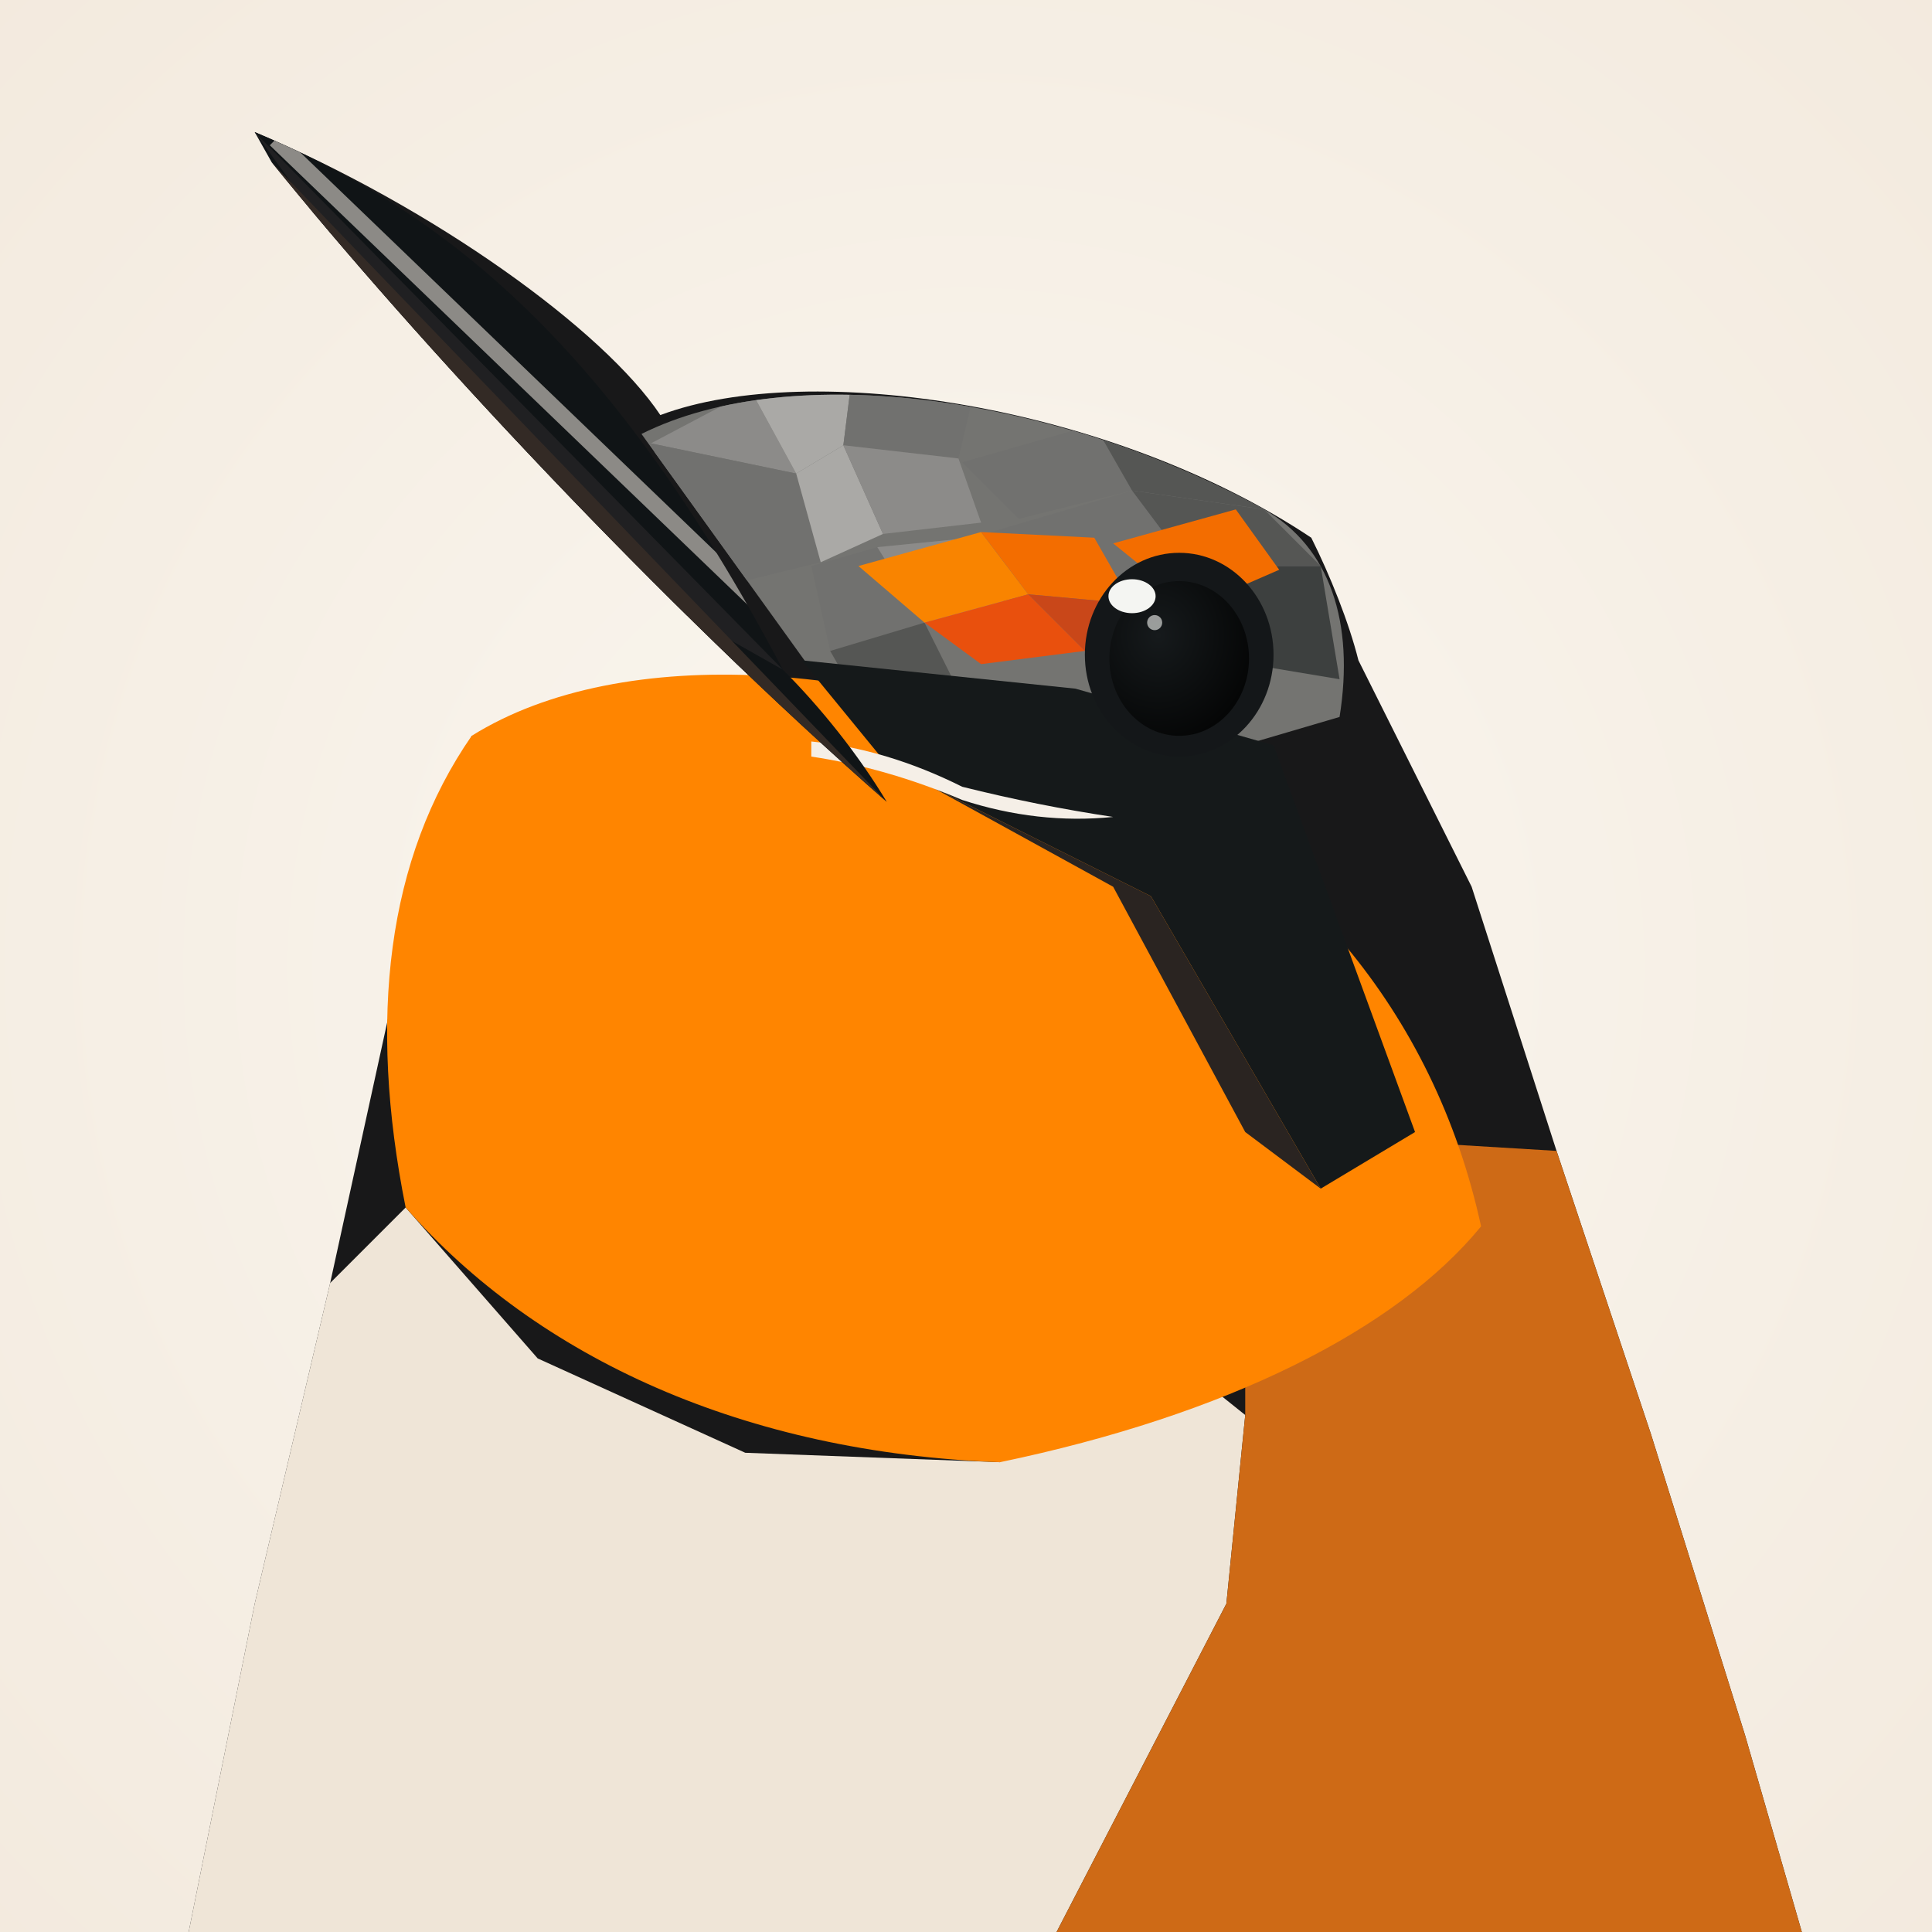
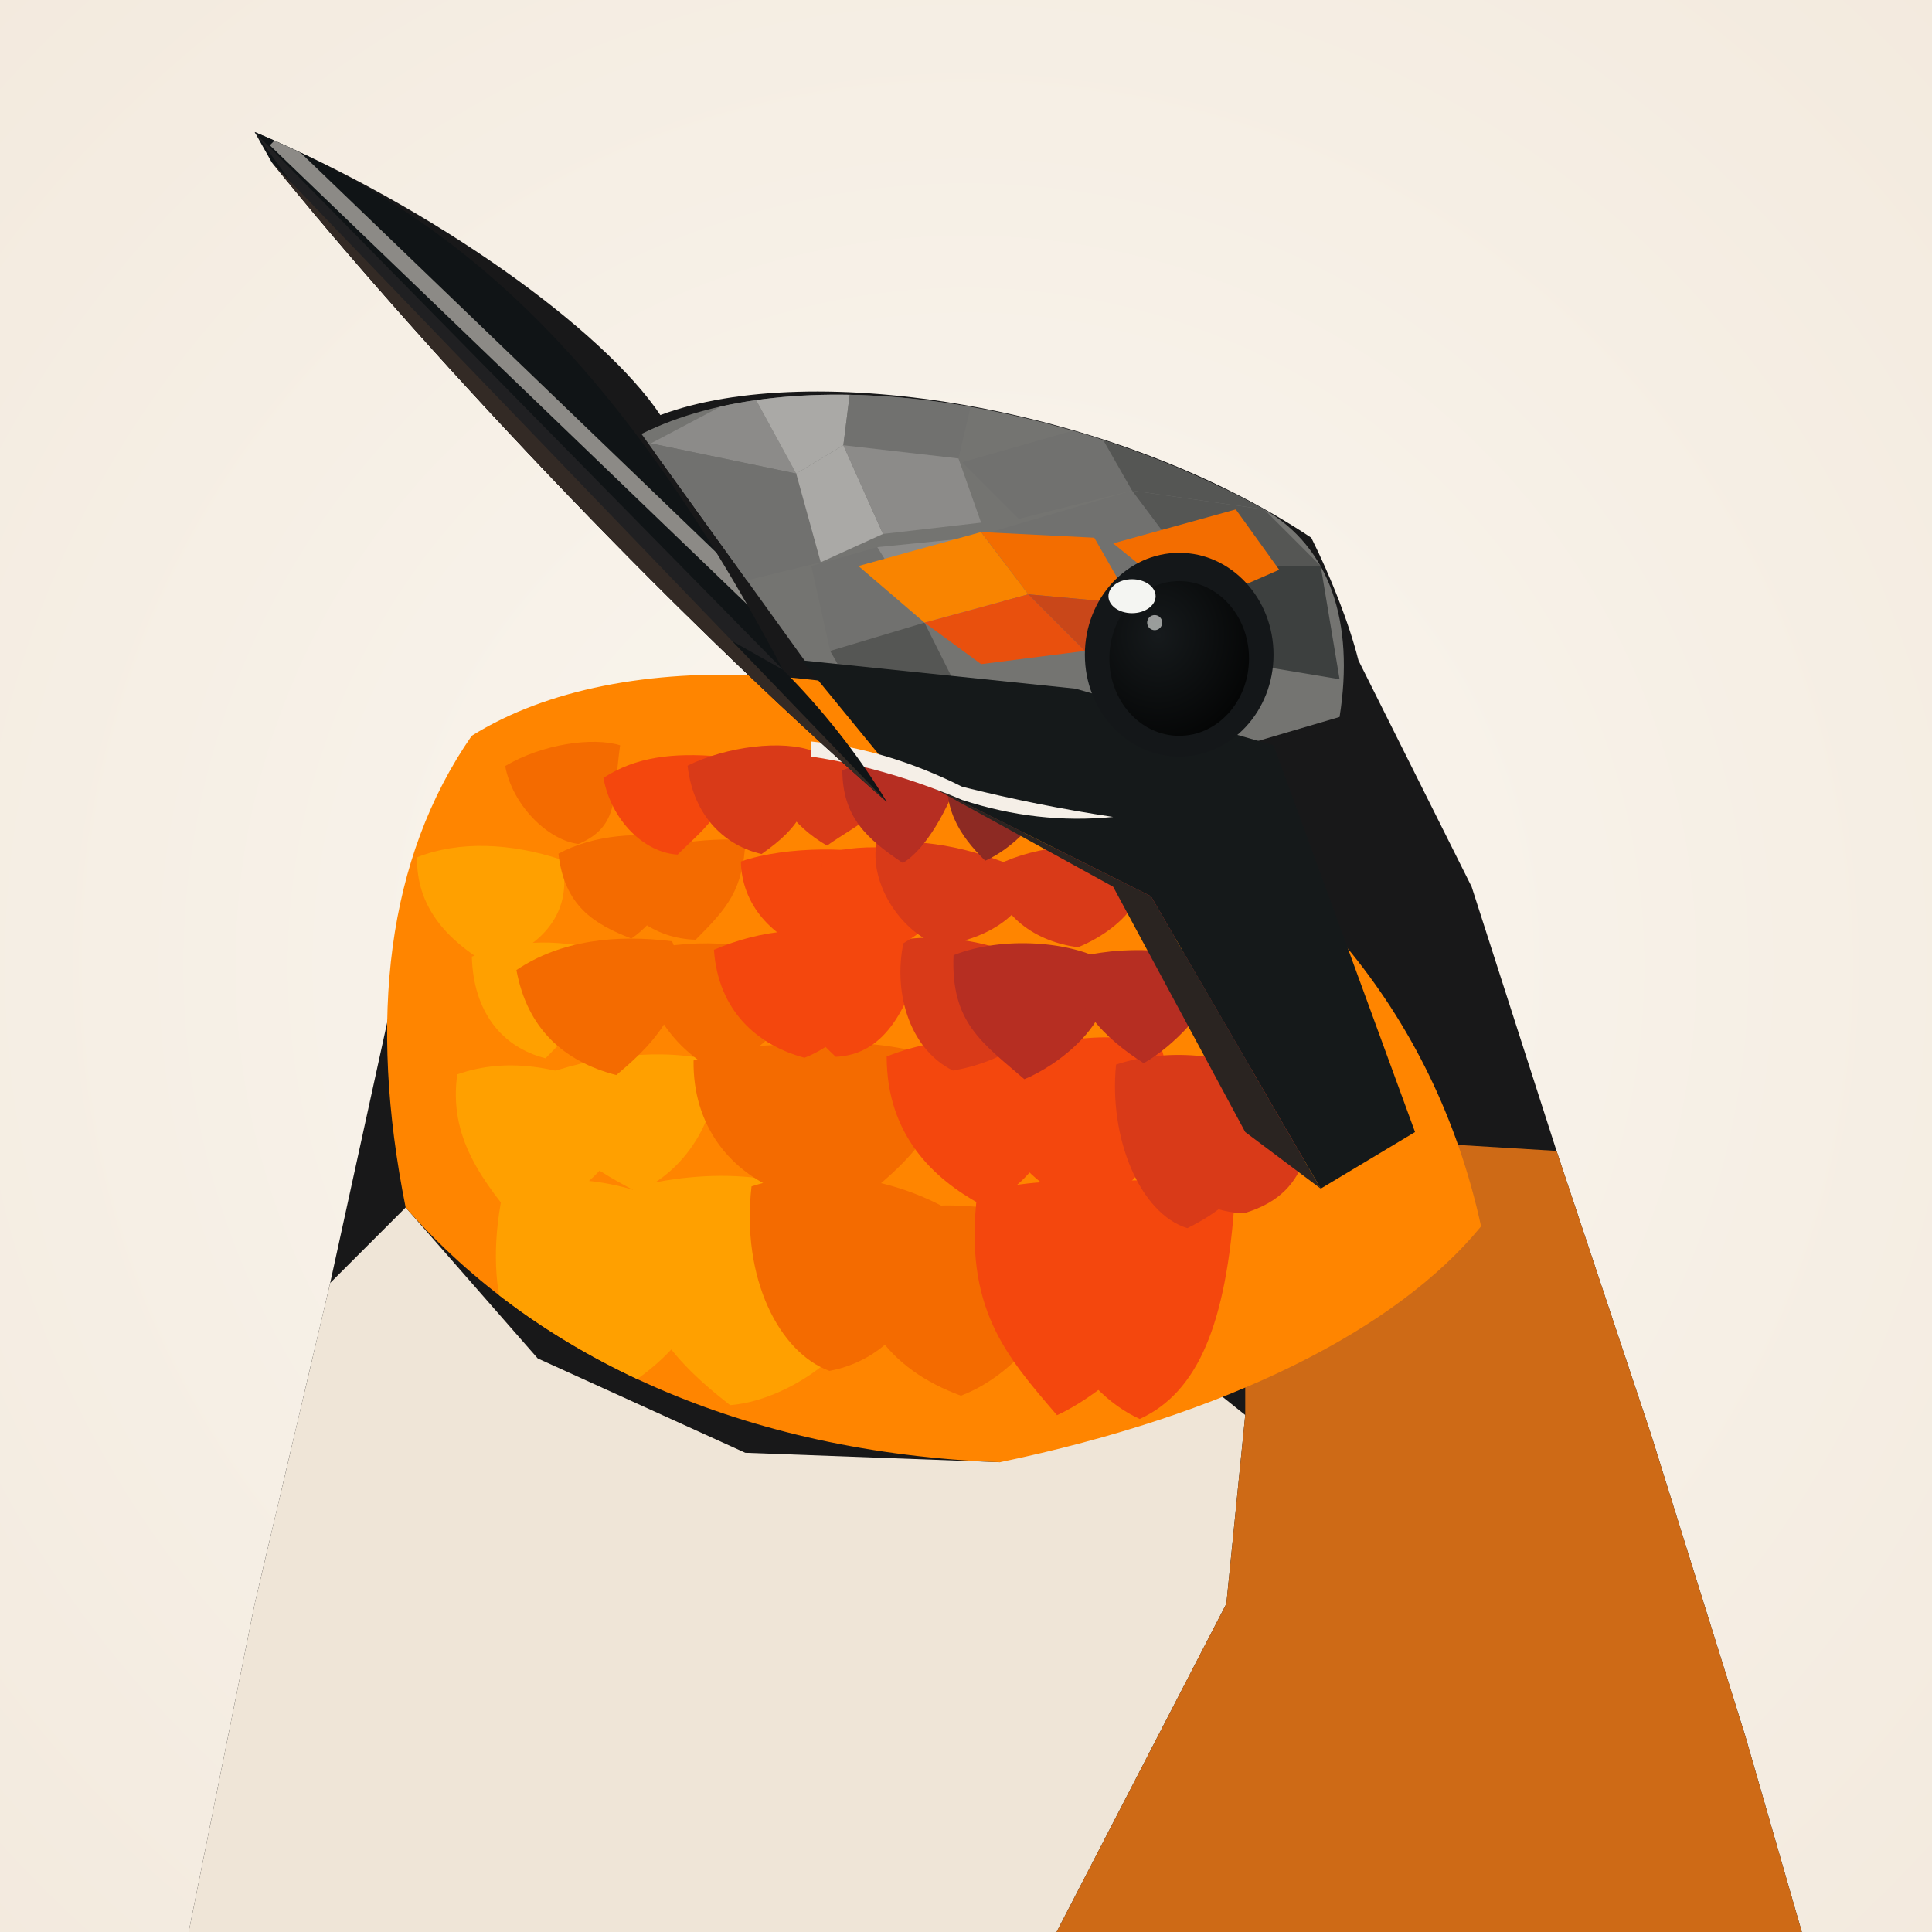
<svg xmlns="http://www.w3.org/2000/svg" viewBox="0 0 1024 1024" width="1024" height="1024">
  <defs>
    <radialGradient id="background-gradient" cx="50%" cy="50%" r="75%">
      <stop offset="0%" stop-color="#FBF7F0" />
      <stop offset="100%" stop-color="#F2E9DD" />
    </radialGradient>
    <radialGradient id="eye-iris-gradient" cx="35%" cy="35%" r="70%">
      <stop offset="0%" stop-color="#161A1C" />
      <stop offset="100%" stop-color="#050606" />
    </radialGradient>
    <clipPath id="beak-clip">
      <path d="M 135 70 C 230 110, 320 175, 415 355 C 435 375, 455 400, 470 425 C 350 320, 220 180, 144 86 Z" />
    </clipPath>
    <clipPath id="crown-clip">
      <path d="M 340 230 C 420 190, 560 210, 670 270 C 705 290, 718 330, 710 380 L 625 405 L 430 355 Z" />
    </clipPath>
+     <clipPath id="gorget-clip">
+       <path d="M 250 390 C 330 340, 470 350, 585 405 C 685 450, 760 535, 785 650 C 740 705, 650 750, 530 775 C 395 770, 285 720, 215 640 C 195 540, 205 455, 250 390 Z" />
+     </clipPath>
    <clipPath id="preview-rounded-square">
      <rect x="0" y="0" width="1024" height="1024" rx="220" ry="220" />
    </clipPath>
  </defs>
  <g id="icon">
    <rect id="background" x="0" y="0" width="1024" height="1024" fill="url(#background-gradient)" />
    <g id="bird">
      <path id="bird-silhouette" d="M 135 70 C 230 110, 320 175, 350 220 C 430 190, 590 215, 695 285 C 705 305, 715 330, 720 350 L 780 470 L 825 610 L 875 760 L 925 920 L 955 1024 L 100 1024 L 135 850 L 175 680 L 210 520 L 250 390 C 320 380, 410 405, 470 425 C 350 320, 220 180, 135 70 Z" fill="#181819" />
      <polygon id="chest-base" points="610 710 530 775 395 770 285 720 215 640 175 680 135 850 100 1024 560 1024 650 850 660 750" fill="#EFE5D7" />
      <polygon id="side-body-base" points="660 600 825 610 875 760 925 920 955 1024 560 1024 650 850 660 750" fill="#CE6A16" />
      <path id="gorget-base" d="M 250 390 C 330 340, 470 350, 585 405 C 685 450, 760 535, 785 650 C 740 705, 650 750, 530 775 C 395 770, 285 720, 215 640 C 195 540, 205 455, 250 390 Z" fill="#FF8500" />
+       <g id="gorget-feathers" clip-path="url(#gorget-clip)">
+         <g id="gorget-bottom-row">
+           <path id="gorget-bottom-row-01" d="M 267.5 627.55 C 309.65 620.76, 345.17 627.51, 380.6 653.95 C 381.85 709.31, 328.72 742.08, 298.6 749.8 C 270.14 722.81, 254.39 683.77, 267.5 627.55 Z" fill="#FFA000" />
+           <path id="gorget-bottom-row-02" d="M 335.74 629.16 C 382.05 617.98, 422.92 621.97, 466.54 646.51 C 478.13 705.73, 420.76 742.29, 386.96 744.76 C 352.77 718.03, 327.7 689.77, 335.74 629.16 Z" fill="#FFA000" />
+           <path id="gorget-bottom-row-03" d="M 398.32 628.81 C 429.42 618.65, 468.95 622.31, 502.05 640.73 C 494.63 693.29, 471.46 720.59, 439.63 726.61 C 413.0 716.91, 392.73 677.44, 398.32 628.81 Z" fill="#F46B00" />
+           <path id="gorget-bottom-row-04" d="M 451.05 646.71 C 495.29 634.41, 527.54 636.43, 578.59 654.59 C 564.72 692.06, 542.53 726.98, 509.31 739.76 C 471.18 725.71, 447.91 697.41, 451.05 646.71 Z" fill="#F46B00" />
+           <path id="gorget-bottom-row-05" d="M 517.97 632.58 C 557.92 620.91, 605.37 625.43, 629.25 646.03 C 635.58 702.47, 581.24 740.59, 560.22 750.09 C 533.32 718.71, 510.62 693.35, 517.97 632.58 Z" fill="#F4470D" />
+           <path id="gorget-bottom-row-06" d="M 544.73 640.01 C 581.38 622.36, 614.87 620.95, 654.42 635.69 C 650.01 701.59, 634.99 737.96, 604.07 752.09 C 570.97 737.02, 546.81 692.93, 544.73 640.01 Z" fill="#F4470D" />
+         </g>
+         <g id="gorget-row-4">
+           <path id="gorget-row-4-01" d="M 242.36 569.44 C 269.44 559.88, 299.5 564.95, 334.12 582.41 C 330.03 624.49, 299.2 632.63, 277.5 651.93 C 255.19 625.9, 237.68 602.57, 242.36 569.44 Z" fill="#FFA000" />
+           <path id="gorget-row-4-02" d="M 284.03 571.2 C 314.9 558.98, 352.21 555.31, 379.03 562.49 C 382.47 592.31, 361.82 622.28, 337.47 631.71 C 310.28 617.31, 286.95 603.02, 284.03 571.2 Z" fill="#FFA000" />
+           <path id="gorget-row-4-03" d="M 367.61 562.05 C 402.49 550.34, 430.01 551.53, 470.42 563.64 C 456.96 600.59, 455.01 619.48, 417.93 633.01 C 386.77 622.28, 367.08 596.38, 367.61 562.05 Z" fill="#F46B00" />
+           <path id="gorget-row-4-04" d="M 399.34 560.86 C 429.01 549.22, 466.44 550.2, 503.93 562.25 C 501.31 602.4, 472.83 622.43, 450.59 640.45 C 421.57 634.56, 398.74 605.76, 399.34 560.86 Z" fill="#F46B00" />
+           <path id="gorget-row-4-05" d="M 469.96 559.96 C 500.44 547.71, 543.2 545.98, 569.8 559.96 C 563.04 600.8, 548.74 629.46, 519.88 638.44 C 494.9 624.79, 469.96 601.74, 469.96 559.96 Z" fill="#F4470D" />
+           <path id="gorget-row-4-06" d="M 518.62 568.99 C 543.62 551.88, 587.8 544.13, 615.27 554.47 C 629.21 598.54, 605.29 627.08, 578.91 641.39 C 550.87 632.28, 524.3 606.83, 518.62 568.99 Z" fill="#F4470D" />
+           <path id="gorget-row-4-07" d="M 591.54 564.24 C 620.89 554.65, 654.01 558.98, 683.76 573.6 C 670.19 614.09, 662.48 634.64, 629.33 650.94 C 604.1 643.25, 587.61 602.96, 591.54 564.24 Z" fill="#D93A18" />
+           <path id="gorget-row-4-08" d="M 594.1 578.65 C 628.26 561.77, 668.85 555.59, 703.2 562.61 C 692.81 600.88, 698.29 631.37, 659.31 643.08 C 630.62 642.24, 599.7 616.71, 594.1 578.65 Z" fill="#D93A18" />
+         </g>
+         <g id="gorget-row-3">
+           <path id="gorget-row-3-01" d="M 250.08 507.03 C 275.76 496.94, 297.67 497.92, 325.11 504.94 C 315.31 533.99, 305.05 544.76, 289.13 560.91 C 266.1 555.07, 250.9 536.44, 250.08 507.03 Z" fill="#FFA000" />
+           <path id="gorget-row-3-02" d="M 273.72 514.14 C 297.21 498.33, 326.61 495.16, 356.22 498.9 C 371.18 532.28, 340.56 558.02, 326.66 569.8 C 298.44 562.5, 279.4 544.9, 273.72 514.14 Z" fill="#F46B00" />
+           <path id="gorget-row-3-03" d="M 341.15 503.9 C 369.8 496.78, 404.71 499.32, 429.89 512.09 C 418.54 542.09, 407.17 555.28, 380.0 567.81 C 355.5 555.49, 338.8 529.42, 341.15 503.9 Z" fill="#F46B00" />
+           <path id="gorget-row-3-04" d="M 378.4 503.39 C 403.5 492.71, 430.44 489.55, 466.1 497.37 C 470.9 530.39, 444.92 553.63, 426.38 560.63 C 401.53 553.98, 380.63 535.87, 378.4 503.39 Z" fill="#F4470D" />
+           <path id="gorget-row-3-05" d="M 414.17 494.61 C 438.43 489.23, 471.04 494.24, 489.16 505.46 C 480.52 536.67, 468.0 559.01, 442.97 560.13 C 425.6 543.98, 410.0 523.46, 414.17 494.61 Z" fill="#F4470D" />
+           <path id="gorget-row-3-06" d="M 479.27 497.93 C 507.61 493.97, 539.94 503.04, 559.56 517.19 C 563.85 546.13, 530.08 563.35, 505.06 567.41 C 481.19 555.55, 472.99 524.08, 479.27 497.93 Z" fill="#D93A18" />
+           <path id="gorget-row-3-07" d="M 505.39 506.29 C 531.34 495.92, 568.02 499.04, 585.77 509.63 C 595.73 540.86, 558.65 565.71, 542.92 571.99 C 520.39 552.57, 503.91 541.91, 505.39 506.29 Z" fill="#B62E22" />
+           <path id="gorget-row-3-08" d="M 568.5 508.28 C 593.29 500.57, 629.82 502.44, 650.14 513.14 C 640.1 535.85, 621.95 554.49, 606.18 563.51 C 585.4 550.3, 567.09 531.97, 568.5 508.28 Z" fill="#B62E22" />
+           <path id="gorget-row-3-09" d="M 622.49 505.38 C 646.16 500.06, 673.7 503.3, 705.03 514.88 C 708.28 542.72, 674.76 564.3, 657.07 568.24 C 635.58 561.62, 619.37 532.42, 622.49 505.38 Z" fill="#8D2A23" />
+         </g>
+         <g id="gorget-row-2">
+           <path id="gorget-row-2-01" d="M 221.04 454.4 C 243.28 445.51, 270.88 446.81, 297.36 455.6 C 304.77 482.27, 287.64 503.44, 258.33 510.89 C 236.83 498.03, 220.63 480.74, 221.04 454.4 Z" fill="#FFA000" />
+           <path id="gorget-row-2-02" d="M 295.99 452.47 C 314.45 442.48, 339.44 440.33, 362.3 445.0 C 360.05 470.34, 348.16 488.25, 334.63 497.45 C 314.73 489.76, 299.1 480.07, 295.99 452.47 Z" fill="#F46B00" />
+           <path id="gorget-row-2-03" d="M 322.56 461.02 C 341.15 449.54, 364.25 443.82, 395.13 445.11 C 393.9 471.88, 385.48 481.27, 368.71 498.07 C 347.22 497.52, 327.67 484.34, 322.56 461.02 Z" fill="#F46B00" />
+           <path id="gorget-row-2-04" d="M 392.69 456.61 C 416.66 448.24, 456.54 448.51, 473.51 455.12 C 477.41 478.95, 462.18 490.91, 434.02 505.76 C 408.72 497.42, 393.11 479.23, 392.69 456.61 Z" fill="#F4470D" />
+           <path id="gorget-row-2-05" d="M 435.83 452.56 C 459.82 446.16, 488.63 448.68, 506.92 459.61 C 505.95 487.26, 480.58 499.47, 466.37 506.51 C 447.74 496.65, 433.27 478.44, 435.83 452.56 Z" fill="#F4470D" />
+           <path id="gorget-row-2-06" d="M 464.63 446.65 C 493.65 444.3, 518.08 450.53, 544.73 462.17 C 549.18 485.34, 515.62 501.32, 495.76 500.42 C 475.43 491.76, 460.77 466.55, 464.63 446.65 Z" fill="#D93A18" />
+           <path id="gorget-row-2-07" d="M 524.89 460.42 C 544.7 449.05, 573.14 445.73, 604.29 449.01 C 613.9 468.66, 598.49 490.76, 571.4 502.08 C 549.84 499.25, 528.62 486.32, 524.89 460.42 Z" fill="#D93A18" />
+           <path id="gorget-row-2-08" d="M 588.45 453.68 C 609.28 441.8, 630.73 435.86, 652.4 440.44 C 649.93 466.0, 642.85 487.31, 631.26 499.39 C 614.08 498.97, 593.41 477.64, 588.45 453.68 Z" fill="#B62E22" />
+         </g>
+         <g id="gorget-top-row">
+           <path id="gorget-top-row-01" d="M 267.77 406.0 C 287.65 394.18, 314.42 390.58, 328.67 395.02 C 324.78 422.26, 328.73 437.85, 306.67 447.33 C 290.01 445.31, 271.43 426.3, 267.77 406.0 Z" fill="#F46B00" />
+           <path id="gorget-top-row-02" d="M 319.82 412.3 C 336.78 401.24, 356.34 398.82, 381.36 400.93 C 392.4 425.72, 373.54 438.49, 359.16 452.96 C 341.68 451.97, 324.04 435.13, 319.82 412.3 Z" fill="#F4470D" />
+           <path id="gorget-top-row-03" d="M 364.43 405.81 C 384.98 395.68, 414.8 391.79, 431.5 398.26 C 430.27 427.75, 424.42 438.04, 403.67 452.64 C 385.28 448.54, 367.55 433.5, 364.43 405.81 Z" fill="#D93A18" />
+           <path id="gorget-top-row-04" d="M 409.43 401.53 C 432.94 397.49, 458.43 399.38, 475.97 408.25 C 476.44 427.42, 452.56 437.92, 438.32 448.2 C 420.59 437.91, 407.43 421.24, 409.43 401.53 Z" fill="#D93A18" />
+           <path id="gorget-top-row-05" d="M 446.44 408.27 C 467.29 399.65, 491.37 399.6, 509.77 407.77 C 502.74 428.98, 490.59 450.3, 478.5 457.39 C 459.54 444.63, 446.64 433.35, 446.44 408.27 Z" fill="#B62E22" />
+           <path id="gorget-top-row-06" d="M 503.17 403.14 C 521.56 398.31, 549.17 405.36, 560.01 414.43 C 552.8 434.71, 535.35 450.46, 522.17 456.2 C 508.55 442.73, 498.3 427.63, 503.17 403.14 Z" fill="#8D2A23" />
+         </g>
+       </g>
      <g id="head">
        <path id="crown-base" d="M 340 230 C 420 190, 560 210, 670 270 C 705 290, 718 330, 710 380 L 625 405 L 430 355 Z" fill="#747471" />
        <g id="crown-facets" clip-path="url(#crown-clip)">
          <polygon id="crown-facet-01" points="345 235 398 207 422 251" fill="#8C8B89" />
          <polygon id="crown-facet-02" points="398 207 452 196 447 236 422 251" fill="#AAA9A6" />
          <polygon id="crown-facet-03" points="452 196 516 209 508 243 447 236" fill="#71716F" />
          <polygon id="crown-facet-04" points="345 235 422 251 435 298 378 312" fill="#71716F" />
          <polygon id="crown-facet-05" points="422 251 447 236 468 283 435 298" fill="#AAA9A6" />
          <polygon id="crown-facet-06" points="447 236 508 243 520 277 468 283" fill="#8C8B89" />
          <polygon id="crown-facet-07" points="510 245 580 225 600 260 540 275" fill="#71716F" />
          <polygon id="crown-facet-08" points="580 225 650 240 670 270 600 260" fill="#555654" />
          <polygon id="crown-facet-09" points="430 300 465 290 490 330 440 345" fill="#71716F" />
          <polygon id="crown-facet-10" points="465 290 515 285 535 325 490 330" fill="#8C8B89" />
          <polygon id="crown-facet-11" points="515 285 600 260 630 300 560 320" fill="#71716F" />
          <polygon id="crown-facet-12" points="630 300 700 300 710 360 650 350" fill="#3D403F" />
          <polygon id="crown-facet-13" points="440 345 490 330 510 370 460 380" fill="#555654" />
          <polygon id="crown-facet-14" points="600 260 670 270 700 300 630 300" fill="#555654" />
        </g>
        <g id="forehead">
          <polygon id="forehead-01" points="455 300 520 282 545 315 490 330" fill="#F98400" />
          <polygon id="forehead-02" points="520 282 580 285 600 320 545 315" fill="#F36D00" />
          <polygon id="forehead-03" points="490 330 545 315 575 345 520 352" fill="#E9500D" />
          <polygon id="forehead-04" points="545 315 600 320 625 350 575 345" fill="#C94719" />
          <polygon id="forehead-05" points="590 288 655 270 678 302 632 322" fill="#F36D00" />
        </g>
        <polygon id="eye-stripe" points="425 350 570 365 675 395 750 600 700 630 610 475 470 405" fill="#15191A" />
        <polygon id="eye-stripe-secondary" points="470 405 610 475 700 630 660 600 590 470 490 415" fill="#2A2421" />
        <path id="cheek-separator" d="M 430 393 Q 470 397, 510 417 Q 550 427, 590 433 Q 550 437, 510 424 Q 470 407, 430 401 Z" fill="#F5EFE7" />
        <g id="eye">
          <ellipse id="eye-outer" cx="625" cy="347" rx="50" ry="54" fill="#141719" />
          <ellipse id="eye-iris" cx="625" cy="349" rx="37" ry="41" fill="url(#eye-iris-gradient)" />
          <ellipse id="eye-highlight-primary" cx="600" cy="316" rx="12.5" ry="9" fill="#F4F5F2" />
          <ellipse id="eye-highlight-secondary" cx="612" cy="330" rx="4" ry="4" fill="#F4F5F2" opacity="0.6" />
        </g>
      </g>
      <g id="beak" clip-path="url(#beak-clip)">
        <path id="beak-main" d="M 135 70 C 230 110, 320 175, 415 355 C 435 375, 455 400, 470 425 C 350 320, 220 180, 144 86 Z" fill="#101416" />
        <polygon id="beak-face-upper" points="135 70 415 355 300 290 200 160" fill="#202022" />
        <polygon id="beak-face-lower" points="144 86 470 425 350 340 220 180" fill="#332A25" />
        <polygon id="beak-highlight" points="149 71 411 323 405 329 143 77" fill="#C6C2BA" opacity="0.68" />
      </g>
    </g>
  </g>
</svg>
